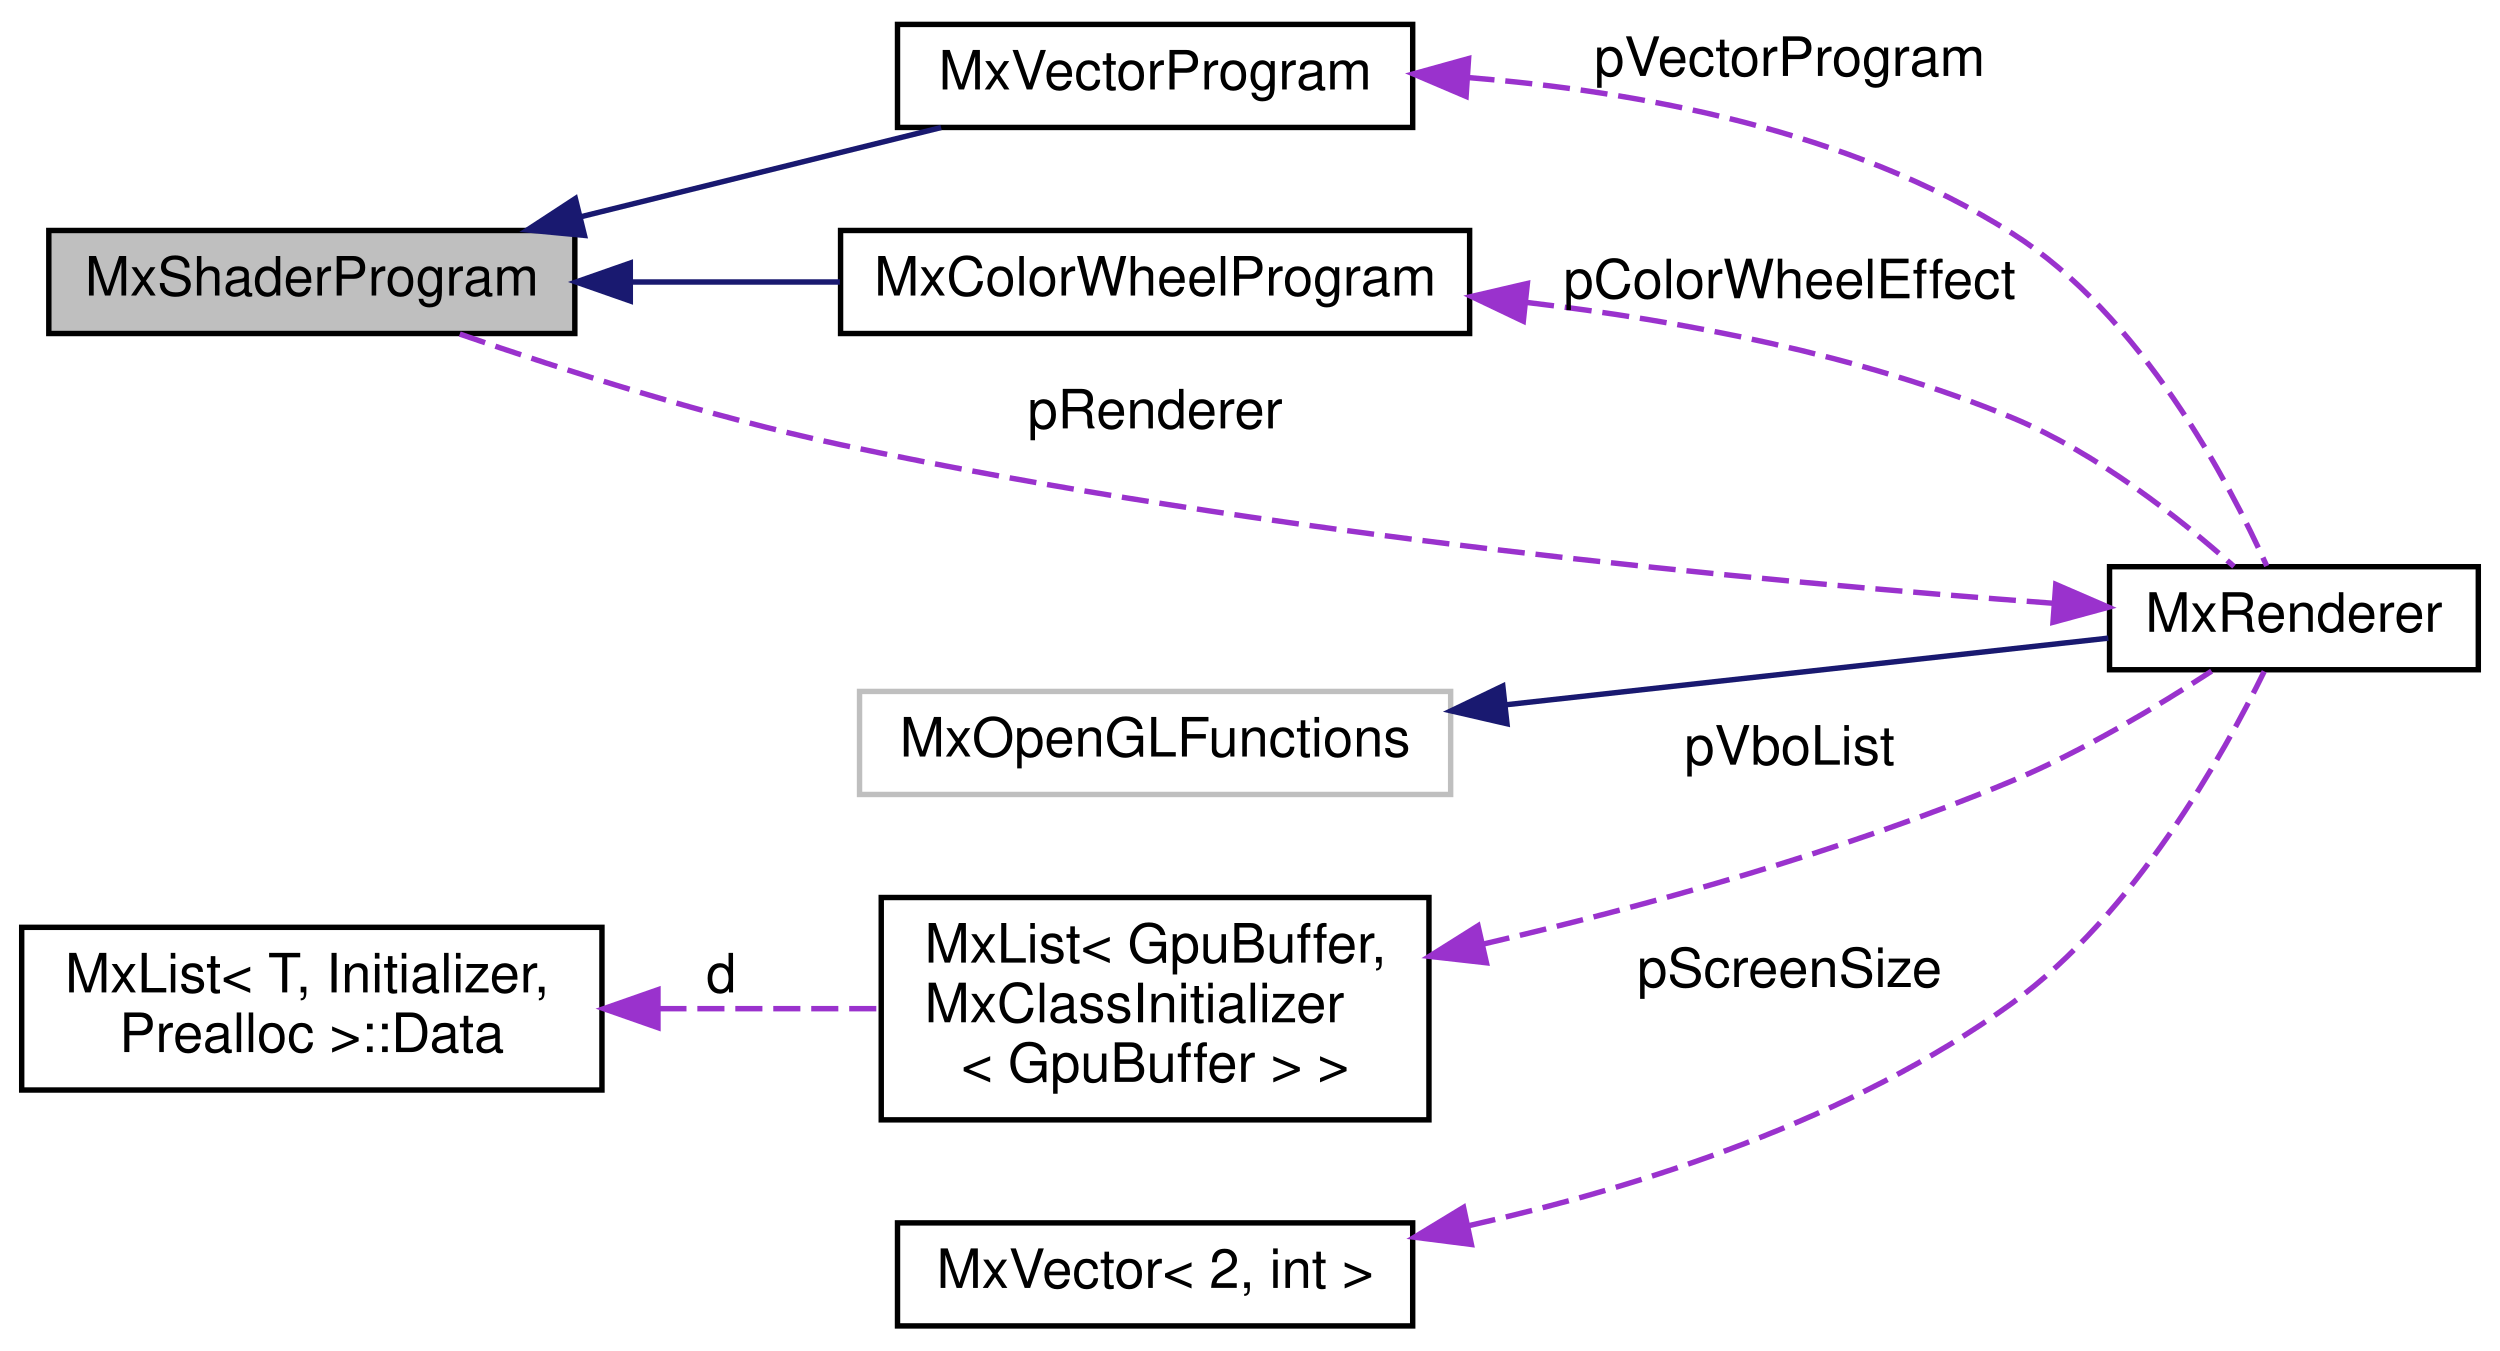
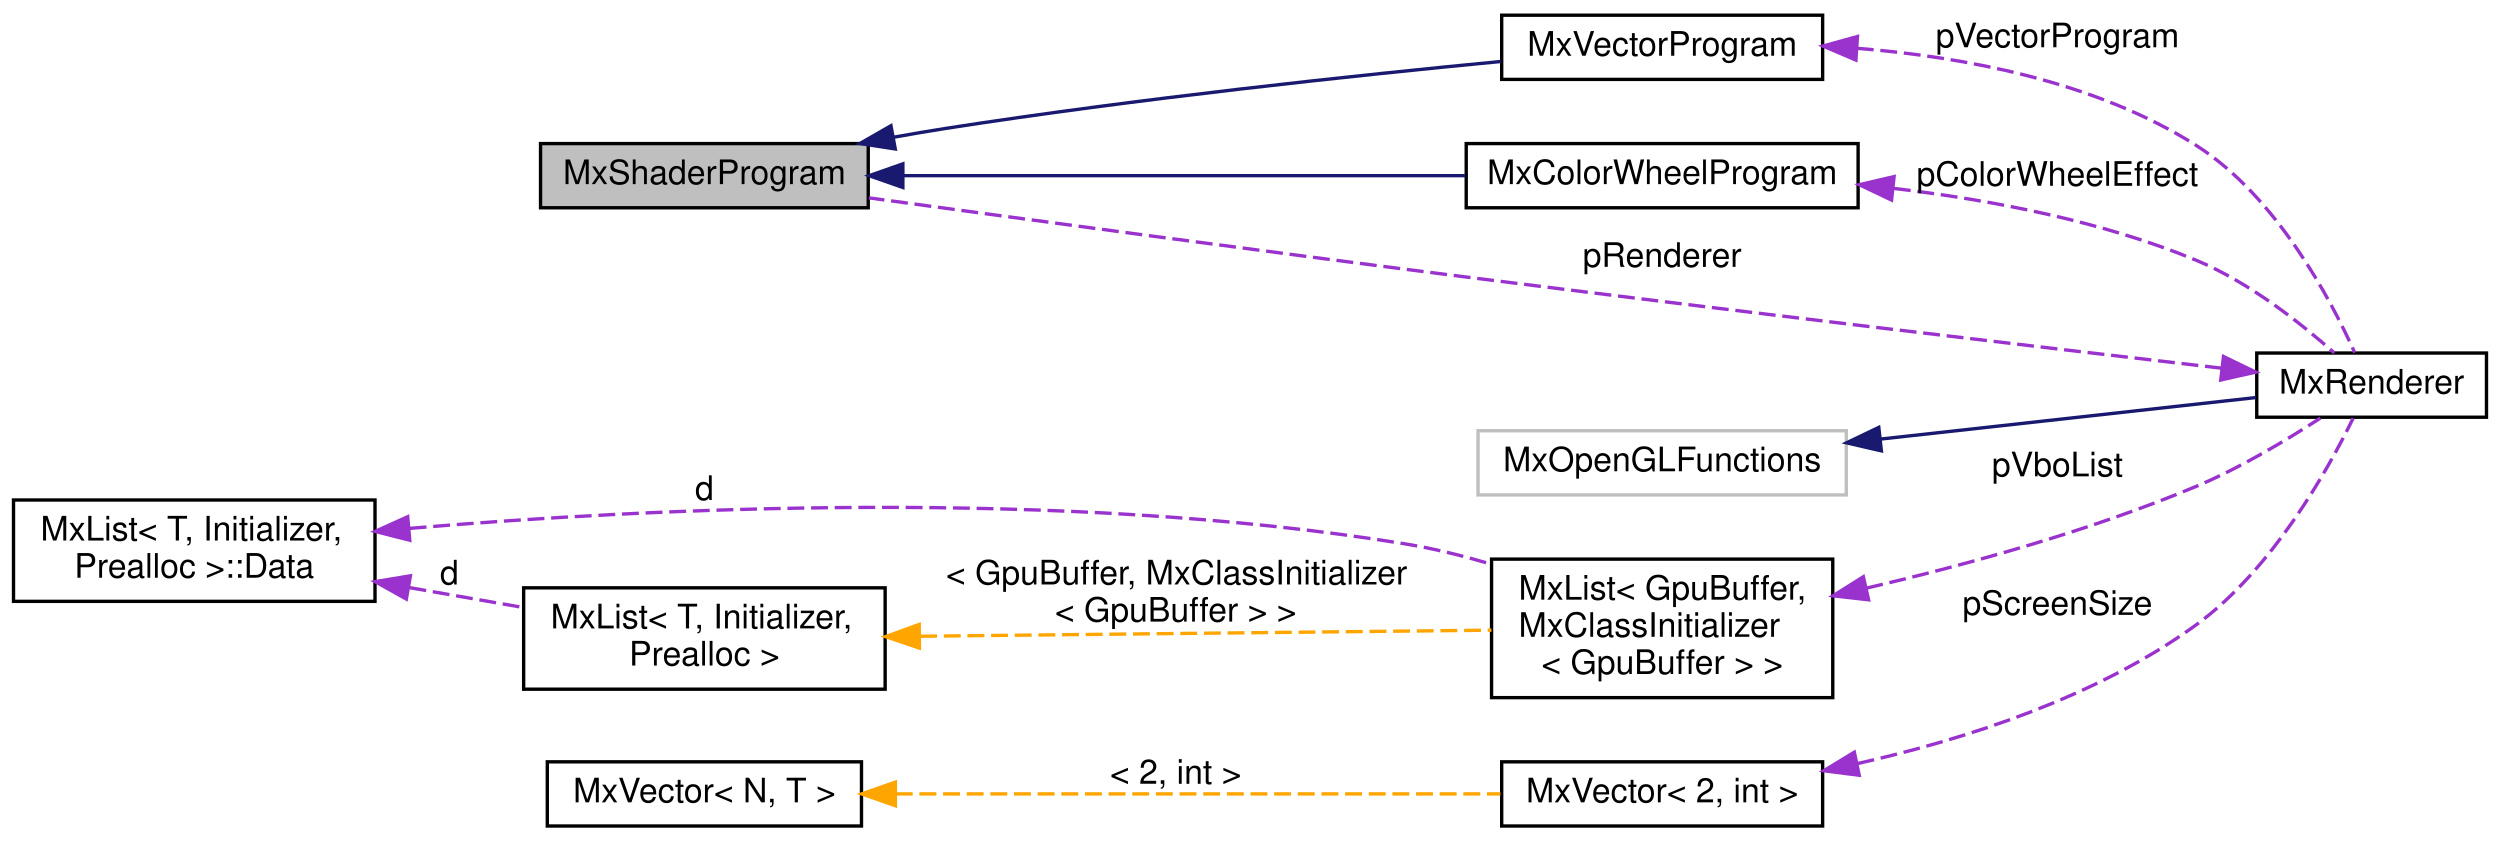
- <svg xmlns="http://www.w3.org/2000/svg" xmlns:xlink="http://www.w3.org/1999/xlink" width="461pt" height="249pt" viewBox="0.00 0.00 461.00 249.00">
+ <svg xmlns="http://www.w3.org/2000/svg" xmlns:xlink="http://www.w3.org/1999/xlink" width="740pt" height="249pt" viewBox="0.00 0.00 740.00 249.00">
  <g id="graph0" class="graph" transform="scale(1 1) rotate(0) translate(4 245)">
    <g id="node1" class="node">
      <g id="a_node1">
        <a xlink:title=" ">
-           <polygon fill="#bfbfbf" stroke="black" points="5,-183.5 5,-202.5 102,-202.5 102,-183.5 5,-183.5" />
-           <text text-anchor="middle" x="53.5" y="-190.5" font-family="Helvetica,sans-Serif" font-size="10.00">MxShaderProgram</text>
+           <polygon fill="#bfbfbf" stroke="black" points="156,-183.5 156,-202.5 253,-202.5 253,-183.5 156,-183.5" />
+           <text text-anchor="middle" x="204.5" y="-190.5" font-family="Helvetica,sans-Serif" font-size="10.00">MxShaderProgram</text>
        </a>
      </g>
    </g>
    <g id="node4" class="node">
      <g id="a_node4">
        <a xlink:href="class_mx_vector_program.html" target="_top" xlink:title=" ">
-           <polygon fill="none" stroke="black" points="161.5,-221.5 161.5,-240.5 256.5,-240.5 256.5,-221.5 161.5,-221.5" />
-           <text text-anchor="middle" x="209" y="-228.5" font-family="Helvetica,sans-Serif" font-size="10.00">MxVectorProgram</text>
+           <polygon fill="none" stroke="black" points="440.5,-221.5 440.5,-240.5 535.5,-240.5 535.5,-221.5 440.5,-221.5" />
+           <text text-anchor="middle" x="488" y="-228.5" font-family="Helvetica,sans-Serif" font-size="10.00">MxVectorProgram</text>
        </a>
      </g>
    </g>
    <g id="edge4" class="edge">
-       <path fill="none" stroke="midnightblue" d="M103.14,-205.04C124.58,-210.35 149.42,-216.5 169.54,-221.48" />
-       <polygon fill="midnightblue" stroke="midnightblue" points="103.78,-201.59 93.23,-202.59 102.1,-208.39 103.78,-201.59" />
+       <path fill="none" stroke="midnightblue" d="M260.52,-204.38C265.74,-205.32 270.97,-206.22 276,-207 332.28,-215.77 397.48,-222.7 440.34,-226.81" />
+       <polygon fill="midnightblue" stroke="midnightblue" points="261,-200.91 250.53,-202.52 259.72,-207.79 261,-200.91" />
    </g>
    <g id="node5" class="node">
      <g id="a_node5">
        <a xlink:href="class_mx_color_wheel_program.html" target="_top" xlink:title=" ">
-           <polygon fill="none" stroke="black" points="151,-183.5 151,-202.5 267,-202.5 267,-183.5 151,-183.5" />
-           <text text-anchor="middle" x="209" y="-190.5" font-family="Helvetica,sans-Serif" font-size="10.00">MxColorWheelProgram</text>
+           <polygon fill="none" stroke="black" points="430,-183.5 430,-202.5 546,-202.5 546,-183.5 430,-183.5" />
+           <text text-anchor="middle" x="488" y="-190.5" font-family="Helvetica,sans-Serif" font-size="10.00">MxColorWheelProgram</text>
        </a>
      </g>
    </g>
    <g id="edge6" class="edge">
-       <path fill="none" stroke="midnightblue" d="M112.56,-193C125.11,-193 138.36,-193 150.87,-193" />
-       <polygon fill="midnightblue" stroke="midnightblue" points="112.23,-189.5 102.23,-193 112.23,-196.5 112.23,-189.5" />
+       <path fill="none" stroke="midnightblue" d="M263.31,-193C311.99,-193 381.25,-193 429.77,-193" />
+       <polygon fill="midnightblue" stroke="midnightblue" points="263.25,-189.5 253.25,-193 263.25,-196.5 263.25,-189.5" />
    </g>
    <g id="node2" class="node">
      <g id="a_node2">
        <a xlink:href="class_mx_renderer.html" target="_top" xlink:title=" ">
-           <polygon fill="none" stroke="black" points="385,-121.5 385,-140.5 453,-140.5 453,-121.5 385,-121.5" />
-           <text text-anchor="middle" x="419" y="-128.5" font-family="Helvetica,sans-Serif" font-size="10.00">MxRenderer</text>
+           <polygon fill="none" stroke="black" points="664,-121.5 664,-140.5 732,-140.5 732,-121.5 664,-121.5" />
+           <text text-anchor="middle" x="698" y="-128.5" font-family="Helvetica,sans-Serif" font-size="10.00">MxRenderer</text>
        </a>
      </g>
    </g>
    <g id="edge1" class="edge">
-       <path fill="none" stroke="#9a32cd" stroke-dasharray="5,2" d="M374.71,-133.75C321.57,-137.69 228.9,-146.37 151,-163 126.81,-168.17 99.99,-176.74 80.78,-183.4" />
-       <polygon fill="#9a32cd" stroke="#9a32cd" points="375.08,-137.24 384.8,-133.03 374.57,-130.25 375.08,-137.24" />
-       <text text-anchor="middle" x="209" y="-166" font-family="Helvetica,sans-Serif" font-size="10.00"> pRenderer</text>
+       <path fill="none" stroke="#9a32cd" stroke-dasharray="5,2" d="M653.65,-136.01C600.81,-142.16 508.81,-153.01 430,-163 368.95,-170.74 298.64,-180.23 253.21,-186.43" />
+       <polygon fill="#9a32cd" stroke="#9a32cd" points="654.15,-139.48 663.68,-134.85 653.34,-132.52 654.15,-139.48" />
+       <text text-anchor="middle" x="488" y="-166" font-family="Helvetica,sans-Serif" font-size="10.00"> pRenderer</text>
    </g>
    <g id="node3" class="node">
      <g id="a_node3">
        <a xlink:title=" ">
-           <polygon fill="none" stroke="#bfbfbf" points="154.5,-98.5 154.5,-117.5 263.5,-117.5 263.5,-98.5 154.5,-98.5" />
-           <text text-anchor="middle" x="209" y="-105.5" font-family="Helvetica,sans-Serif" font-size="10.00">MxOpenGLFunctions</text>
+           <polygon fill="none" stroke="#bfbfbf" points="433.5,-98.5 433.5,-117.5 542.5,-117.5 542.5,-98.5 433.5,-98.5" />
+           <text text-anchor="middle" x="488" y="-105.5" font-family="Helvetica,sans-Serif" font-size="10.00">MxOpenGLFunctions</text>
        </a>
      </g>
    </g>
    <g id="edge2" class="edge">
-       <path fill="none" stroke="midnightblue" d="M273.68,-115.04C310.36,-119.1 354.95,-124.03 384.77,-127.33" />
-       <polygon fill="midnightblue" stroke="midnightblue" points="273.89,-111.54 263.57,-113.92 273.12,-118.5 273.89,-111.54" />
+       <path fill="none" stroke="midnightblue" d="M552.68,-115.04C589.36,-119.1 633.95,-124.03 663.77,-127.33" />
+       <polygon fill="midnightblue" stroke="midnightblue" points="552.89,-111.54 542.57,-113.92 552.12,-118.5 552.89,-111.54" />
    </g>
    <g id="edge3" class="edge">
-       <path fill="none" stroke="#9a32cd" stroke-dasharray="5,2" d="M266.6,-230.71C298.26,-228.17 337.22,-220.89 367,-202 390.84,-186.88 406.96,-156.25 413.99,-140.63" />
-       <polygon fill="#9a32cd" stroke="#9a32cd" points="266.35,-227.22 256.6,-231.37 266.81,-234.2 266.35,-227.22" />
-       <text text-anchor="middle" x="326" y="-231" font-family="Helvetica,sans-Serif" font-size="10.00"> pVectorProgram</text>
+       <path fill="none" stroke="#9a32cd" stroke-dasharray="5,2" d="M545.6,-230.71C577.26,-228.17 616.22,-220.89 646,-202 669.84,-186.88 685.96,-156.25 692.99,-140.63" />
+       <polygon fill="#9a32cd" stroke="#9a32cd" points="545.35,-227.22 535.6,-231.37 545.81,-234.2 545.35,-227.22" />
+       <text text-anchor="middle" x="605" y="-231" font-family="Helvetica,sans-Serif" font-size="10.00"> pVectorProgram</text>
    </g>
    <g id="edge5" class="edge">
-       <path fill="none" stroke="#9a32cd" stroke-dasharray="5,2" d="M277.59,-189.22C306.02,-185.87 338.95,-179.62 367,-168 382.77,-161.47 398.25,-149.16 407.95,-140.54" />
-       <polygon fill="#9a32cd" stroke="#9a32cd" points="276.9,-185.77 267.33,-190.33 277.65,-192.73 276.9,-185.77" />
-       <text text-anchor="middle" x="326" y="-190" font-family="Helvetica,sans-Serif" font-size="10.00"> pColorWheelEffect</text>
+       <path fill="none" stroke="#9a32cd" stroke-dasharray="5,2" d="M556.59,-189.22C585.02,-185.87 617.95,-179.62 646,-168 661.77,-161.47 677.25,-149.16 686.95,-140.54" />
+       <polygon fill="#9a32cd" stroke="#9a32cd" points="555.9,-185.77 546.33,-190.33 556.65,-192.73 555.9,-185.77" />
+       <text text-anchor="middle" x="605" y="-190" font-family="Helvetica,sans-Serif" font-size="10.00"> pColorWheelEffect</text>
    </g>
    <g id="node6" class="node">
      <g id="a_node6">
        <a xlink:href="class_mx_list.html" target="_top" xlink:title=" ">
-           <polygon fill="none" stroke="black" points="158.5,-38.5 158.5,-79.5 259.5,-79.5 259.5,-38.5 158.5,-38.5" />
-           <text text-anchor="start" x="166.5" y="-67.5" font-family="Helvetica,sans-Serif" font-size="10.00">MxList&lt; GpuBuffer,</text>
-           <text text-anchor="start" x="166.5" y="-56.5" font-family="Helvetica,sans-Serif" font-size="10.00"> MxClassInitializer</text>
-           <text text-anchor="middle" x="209" y="-45.5" font-family="Helvetica,sans-Serif" font-size="10.00">&lt; GpuBuffer &gt; &gt;</text>
+           <polygon fill="none" stroke="black" points="437.5,-38.5 437.5,-79.5 538.5,-79.5 538.5,-38.5 437.5,-38.5" />
+           <text text-anchor="start" x="445.5" y="-67.5" font-family="Helvetica,sans-Serif" font-size="10.00">MxList&lt; GpuBuffer,</text>
+           <text text-anchor="start" x="445.5" y="-56.5" font-family="Helvetica,sans-Serif" font-size="10.00"> MxClassInitializer</text>
+           <text text-anchor="middle" x="488" y="-45.5" font-family="Helvetica,sans-Serif" font-size="10.00">&lt; GpuBuffer &gt; &gt;</text>
        </a>
      </g>
    </g>
    <g id="edge7" class="edge">
-       <path fill="none" stroke="#9a32cd" stroke-dasharray="5,2" d="M269.45,-70.9C299.36,-77.89 335.78,-87.93 367,-101 380.08,-106.48 393.87,-114.77 403.82,-121.24" />
-       <polygon fill="#9a32cd" stroke="#9a32cd" points="270.1,-67.46 259.58,-68.65 268.55,-74.29 270.1,-67.46" />
-       <text text-anchor="middle" x="326" y="-104" font-family="Helvetica,sans-Serif" font-size="10.00"> pVboList</text>
+       <path fill="none" stroke="#9a32cd" stroke-dasharray="5,2" d="M548.45,-70.9C578.36,-77.89 614.78,-87.93 646,-101 659.08,-106.48 672.87,-114.77 682.82,-121.24" />
+       <polygon fill="#9a32cd" stroke="#9a32cd" points="549.1,-67.46 538.58,-68.65 547.55,-74.29 549.1,-67.46" />
+       <text text-anchor="middle" x="605" y="-104" font-family="Helvetica,sans-Serif" font-size="10.00"> pVboList</text>
    </g>
    <g id="node7" class="node">
      <g id="a_node7">
        <a xlink:href="struct_mx_list_1_1_data.html" target="_top" xlink:title="these members are public to allow unions">
-           <polygon fill="none" stroke="black" points="0,-44 0,-74 107,-74 107,-44 0,-44" />
-           <text text-anchor="start" x="8" y="-62" font-family="Helvetica,sans-Serif" font-size="10.00">MxList&lt; T, Initializer,</text>
-           <text text-anchor="middle" x="53.5" y="-51" font-family="Helvetica,sans-Serif" font-size="10.00"> Prealloc &gt;::Data</text>
+           <polygon fill="none" stroke="black" points="0,-67 0,-97 107,-97 107,-67 0,-67" />
+           <text text-anchor="start" x="8" y="-85" font-family="Helvetica,sans-Serif" font-size="10.00">MxList&lt; T, Initializer,</text>
+           <text text-anchor="middle" x="53.5" y="-74" font-family="Helvetica,sans-Serif" font-size="10.00"> Prealloc &gt;::Data</text>
        </a>
      </g>
    </g>
    <g id="edge8" class="edge">
-       <path fill="none" stroke="#9a32cd" stroke-dasharray="5,2" d="M117.59,-59C131.21,-59 145.42,-59 158.44,-59" />
-       <polygon fill="#9a32cd" stroke="#9a32cd" points="117.33,-55.5 107.33,-59 117.33,-62.5 117.33,-55.5" />
-       <text text-anchor="middle" x="129" y="-62" font-family="Helvetica,sans-Serif" font-size="10.00"> d</text>
+       <path fill="none" stroke="#9a32cd" stroke-dasharray="5,2" d="M117.25,-88.6C189.02,-94.71 309.81,-100.58 412,-84 420.26,-82.66 428.85,-80.54 437.13,-78.08" />
+       <polygon fill="#9a32cd" stroke="#9a32cd" points="117.29,-85.09 107.02,-87.7 116.68,-92.06 117.29,-85.09" />
+       <text text-anchor="middle" x="204.5" y="-97" font-family="Helvetica,sans-Serif" font-size="10.00"> d</text>
    </g>
    <g id="node8" class="node">
      <g id="a_node8">
-         <a xlink:href="class_mx_vector.html" target="_top" xlink:title=" ">
-           <polygon fill="none" stroke="black" points="161.5,-0.5 161.5,-19.5 256.5,-19.5 256.5,-0.5 161.5,-0.5" />
-           <text text-anchor="middle" x="209" y="-7.5" font-family="Helvetica,sans-Serif" font-size="10.00">MxVector&lt; 2, int &gt;</text>
+         <a xlink:href="class_mx_list.html" target="_top" xlink:title=" ">
+           <polygon fill="none" stroke="black" points="151,-41 151,-71 258,-71 258,-41 151,-41" />
+           <text text-anchor="start" x="159" y="-59" font-family="Helvetica,sans-Serif" font-size="10.00">MxList&lt; T, Initializer,</text>
+           <text text-anchor="middle" x="204.5" y="-48" font-family="Helvetica,sans-Serif" font-size="10.00"> Prealloc &gt;</text>
        </a>
      </g>
    </g>
+     <g id="edge10" class="edge">
+       <path fill="none" stroke="#9a32cd" stroke-dasharray="5,2" d="M117.21,-71.06C128.44,-69.1 140.03,-67.07 150.94,-65.17" />
+       <polygon fill="#9a32cd" stroke="#9a32cd" points="116.28,-67.67 107.03,-72.83 117.48,-74.56 116.28,-67.67" />
+       <text text-anchor="middle" x="129" y="-72" font-family="Helvetica,sans-Serif" font-size="10.00"> d</text>
+     </g>
    <g id="edge9" class="edge">
-       <path fill="none" stroke="#9a32cd" stroke-dasharray="5,2" d="M266.85,-18.99C298.59,-26.14 337.55,-38.61 367,-60 389.6,-76.41 406.06,-105.91 413.53,-121.2" />
-       <polygon fill="#9a32cd" stroke="#9a32cd" points="267.33,-15.52 256.82,-16.86 265.88,-22.36 267.33,-15.52" />
-       <text text-anchor="middle" x="326" y="-63" font-family="Helvetica,sans-Serif" font-size="10.00"> pScreenSize</text>
+       <path fill="none" stroke="orange" stroke-dasharray="5,2" d="M268.37,-56.67C319.41,-57.21 390.4,-57.97 437.47,-58.47" />
+       <polygon fill="orange" stroke="orange" points="268.15,-53.17 258.12,-56.56 268.08,-60.17 268.15,-53.17" />
+       <text text-anchor="start" x="276" y="-72" font-family="Helvetica,sans-Serif" font-size="10.00"> &lt; GpuBuffer, MxClassInitializer</text>
+       <text text-anchor="middle" x="344" y="-61" font-family="Helvetica,sans-Serif" font-size="10.00">&lt; GpuBuffer &gt; &gt;</text>
+     </g>
+     <g id="node9" class="node">
+       <g id="a_node9">
+         <a xlink:href="class_mx_vector.html" target="_top" xlink:title=" ">
+           <polygon fill="none" stroke="black" points="440.5,-0.5 440.5,-19.5 535.5,-19.5 535.5,-0.5 440.5,-0.5" />
+           <text text-anchor="middle" x="488" y="-7.5" font-family="Helvetica,sans-Serif" font-size="10.00">MxVector&lt; 2, int &gt;</text>
+         </a>
+       </g>
+     </g>
+     <g id="edge11" class="edge">
+       <path fill="none" stroke="#9a32cd" stroke-dasharray="5,2" d="M545.85,-18.99C577.59,-26.14 616.55,-38.61 646,-60 668.6,-76.41 685.06,-105.91 692.53,-121.2" />
+       <polygon fill="#9a32cd" stroke="#9a32cd" points="546.33,-15.52 535.82,-16.86 544.88,-22.36 546.33,-15.52" />
+       <text text-anchor="middle" x="605" y="-63" font-family="Helvetica,sans-Serif" font-size="10.00"> pScreenSize</text>
+     </g>
+     <g id="node10" class="node">
+       <g id="a_node10">
+         <a xlink:href="class_mx_vector.html" target="_top" xlink:title=" ">
+           <polygon fill="none" stroke="black" points="158,-0.5 158,-19.5 251,-19.5 251,-0.5 158,-0.5" />
+           <text text-anchor="middle" x="204.5" y="-7.5" font-family="Helvetica,sans-Serif" font-size="10.00">MxVector&lt; N, T &gt;</text>
+         </a>
+       </g>
+     </g>
+     <g id="edge12" class="edge">
+       <path fill="none" stroke="orange" stroke-dasharray="5,2" d="M261.15,-10C313.46,-10 390.87,-10 440.12,-10" />
+       <polygon fill="orange" stroke="orange" points="261.04,-6.5 251.04,-10 261.04,-13.5 261.04,-6.5" />
+       <text text-anchor="middle" x="344" y="-13" font-family="Helvetica,sans-Serif" font-size="10.00"> &lt; 2, int &gt;</text>
    </g>
  </g>
</svg>
